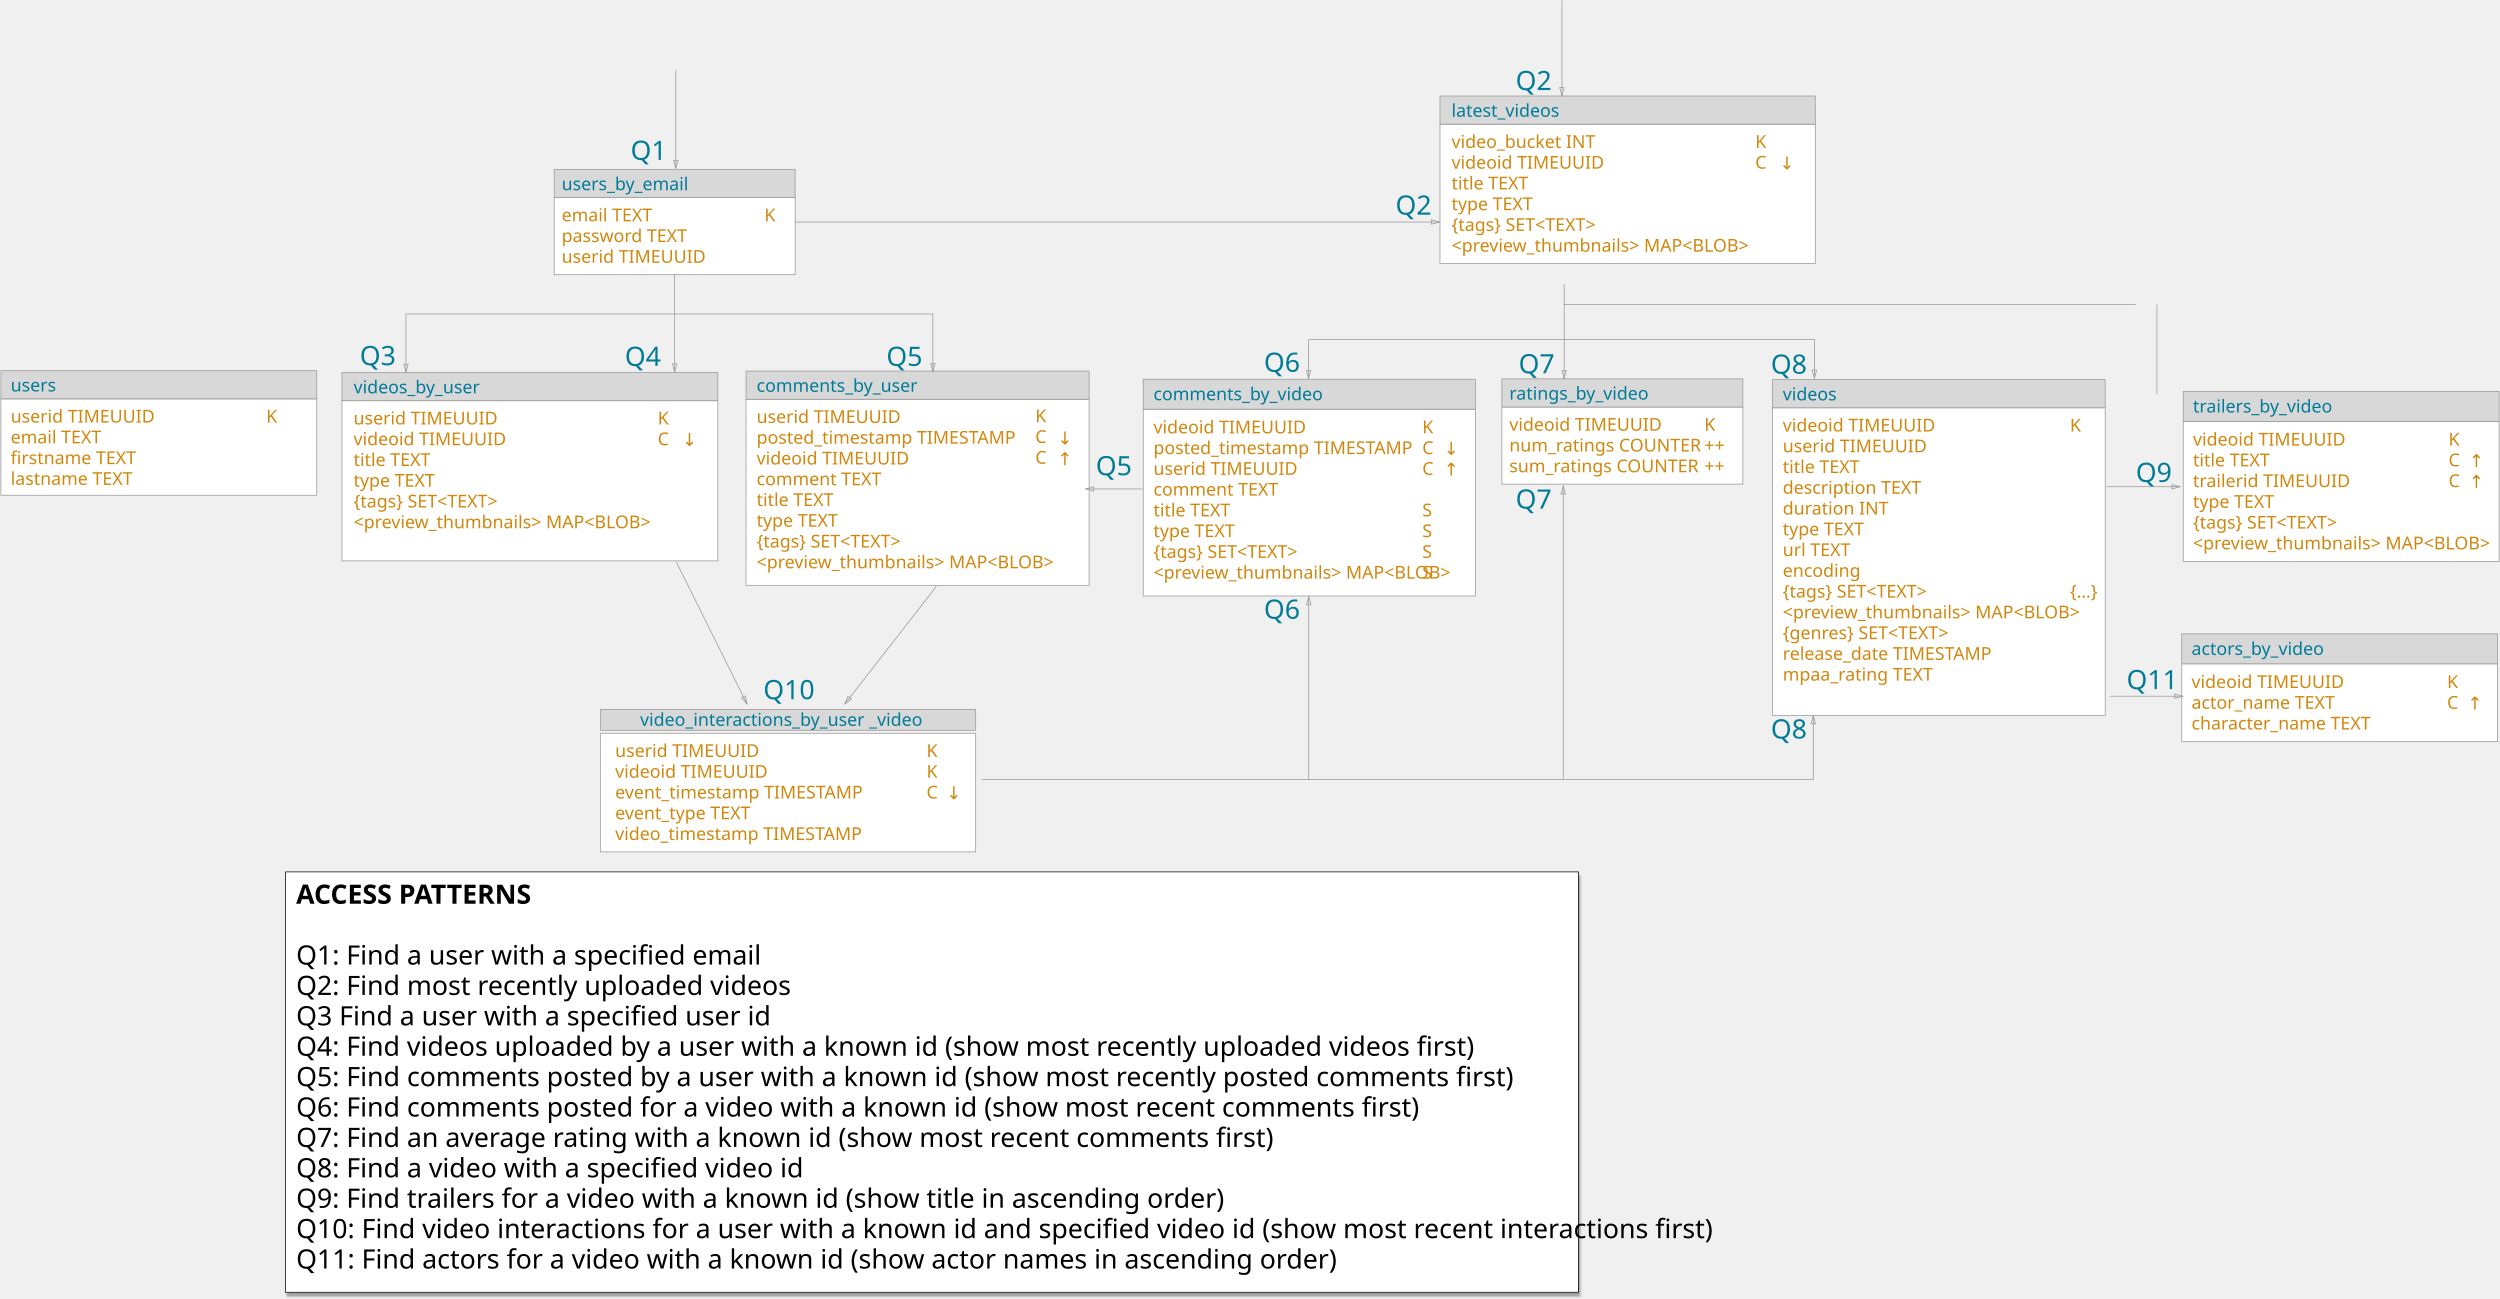
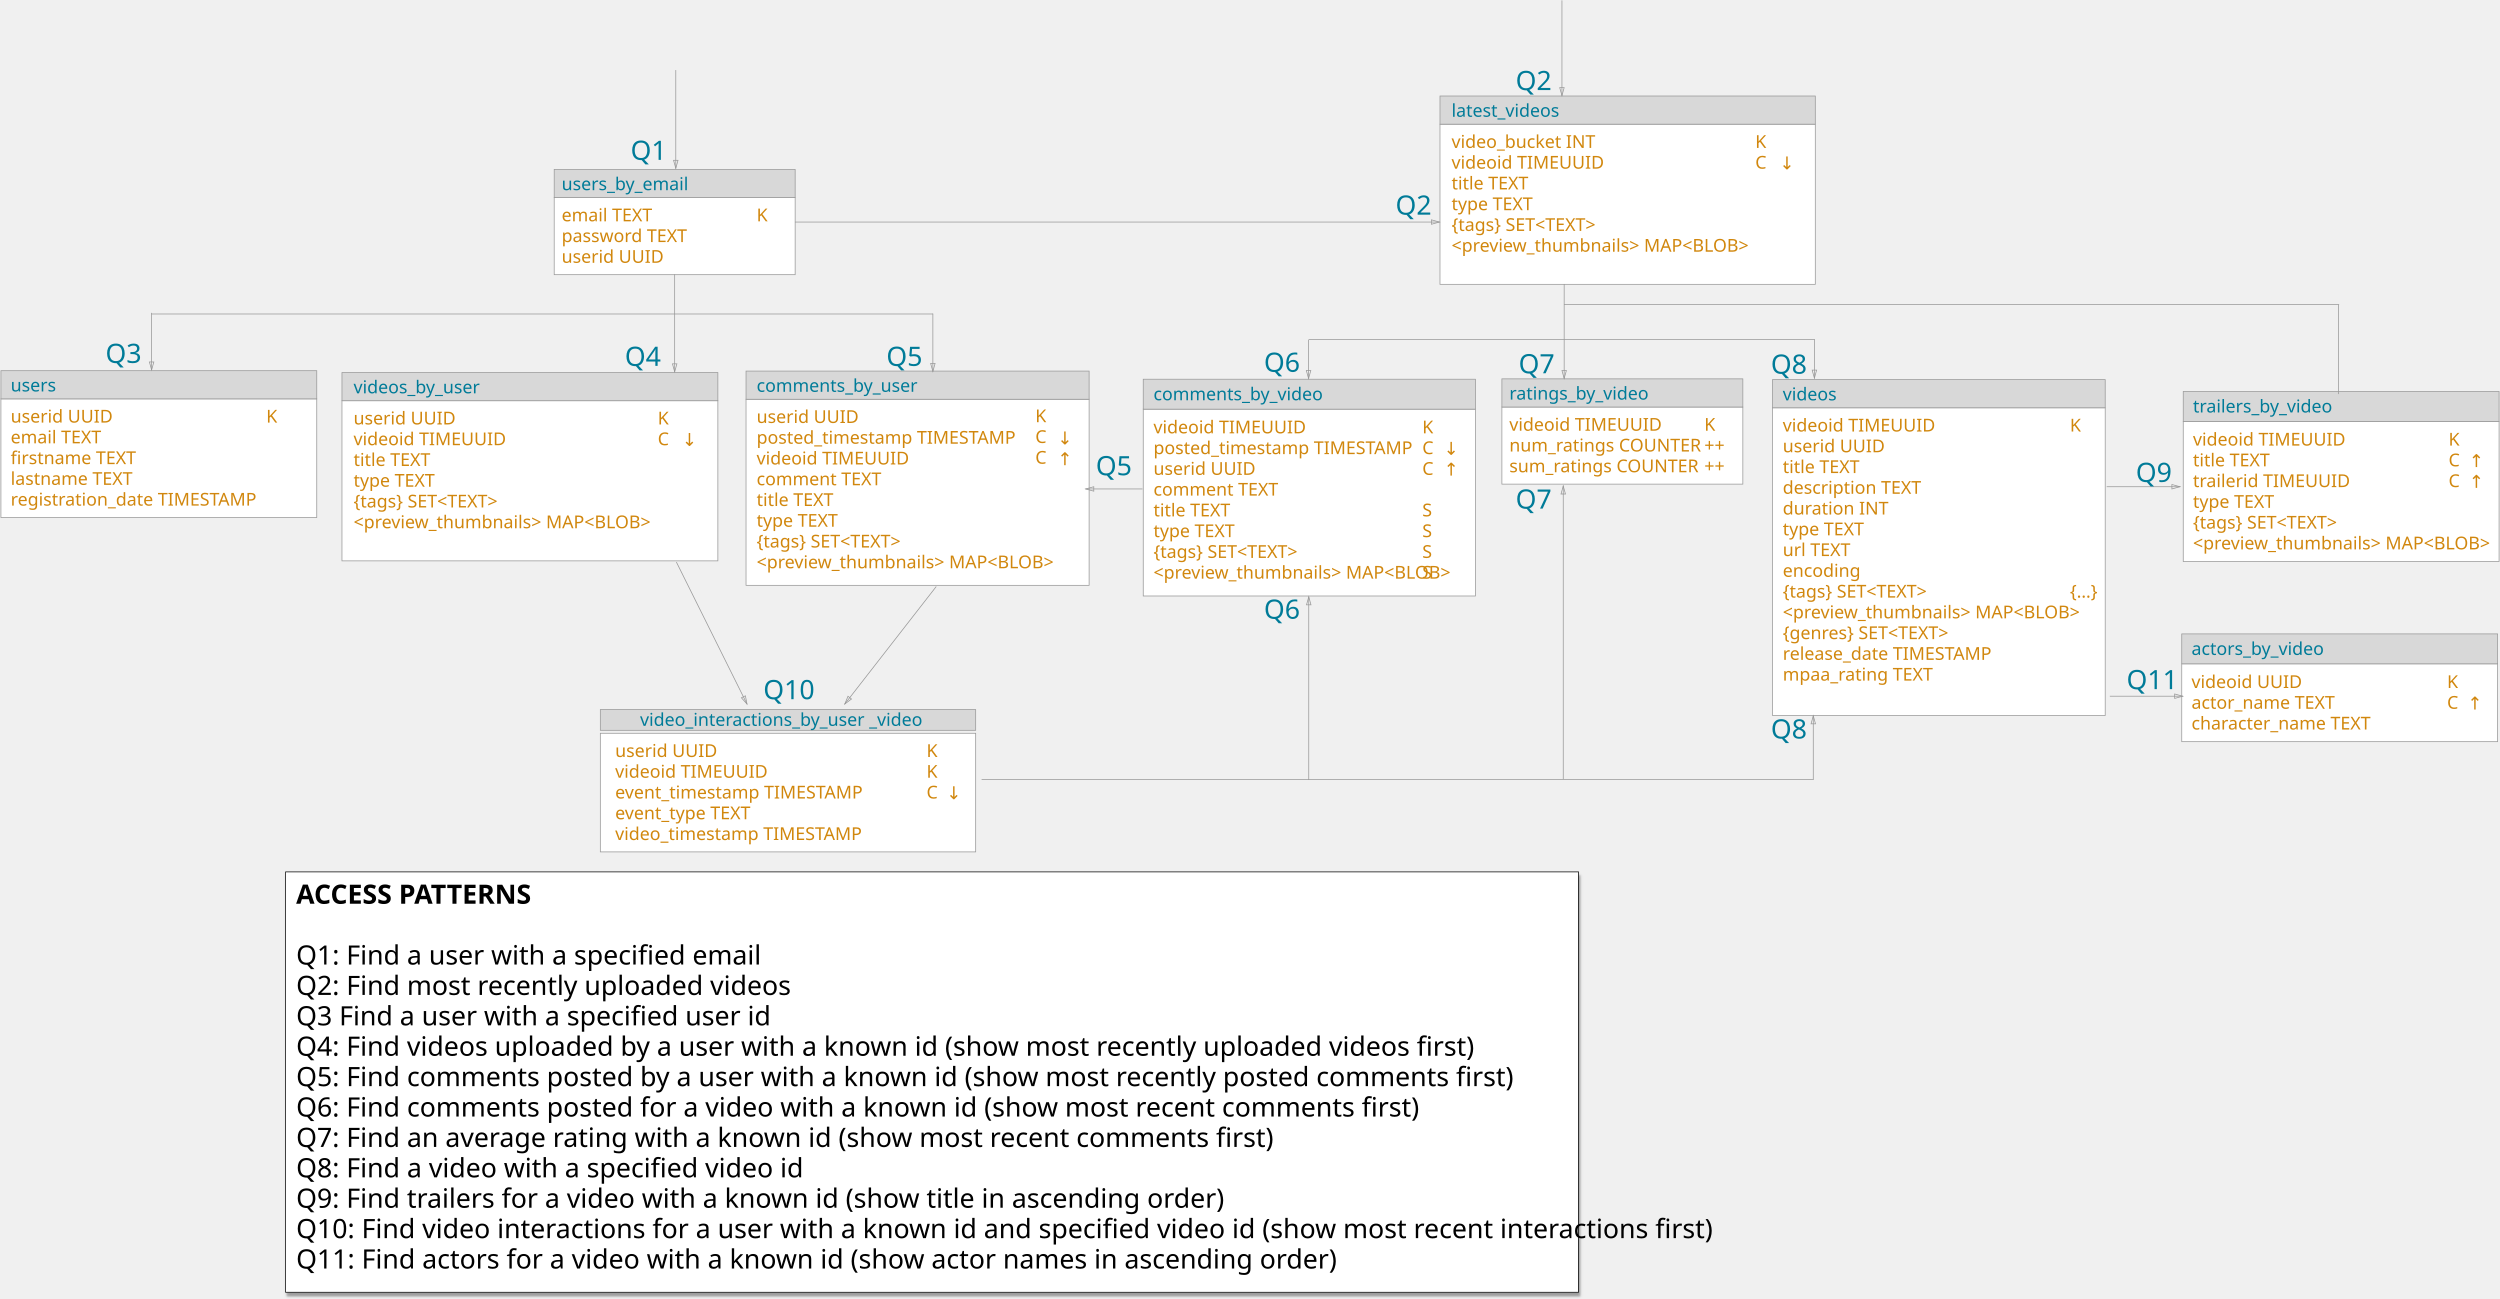
<svg xmlns="http://www.w3.org/2000/svg" width="3372px" height="1752px" viewBox="0 0 3372 1752" version="1.1">
  <defs>
    <filter x="-50%" y="-50%" width="200%" height="200%" filterUnits="objectBoundingBox" id="filter-1">
      <feOffset dx="2" dy="5" in="SourceAlpha" result="shadowOffsetOuter1" />
      <feGaussianBlur stdDeviation="2" in="shadowOffsetOuter1" result="shadowBlurOuter1" />
      <feColorMatrix values="0 0 0 0 0   0 0 0 0 0   0 0 0 0 0  0 0 0 0.35 0" in="shadowBlurOuter1" type="matrix" result="shadowMatrixOuter1" />
      <feMerge>
        <feMergeNode in="shadowMatrixOuter1" />
        <feMergeNode in="SourceGraphic" />
      </feMerge>
    </filter>
  </defs>
  <g id="Page-1" stroke="none" stroke-width="1" fill="none" fill-rule="evenodd">
    <g id="video_rating" transform="translate(2025.75, 511)">
      <rect id="Body" stroke="#979797" fill="#FFFFFF" x="0" y="38" width="325" height="104" />
      <rect id="Header" stroke="#979797" fill="#D8D8D8" x="0" y="0" width="325" height="38" />
      <text id="ratings_by_video" font-family="Gill Sans" font-size="24" font-weight="normal" fill="#007B98">
        <tspan x="10" y="28">ratings_by_video</tspan>
      </text>
      <text id="videoid---------TIME" fill="#D1870D" font-family="Gill Sans" font-size="24" font-weight="normal">
        <tspan x="10" y="70">videoid         TIMEUUID</tspan>
        <tspan x="10" y="98">num_ratings  COUNTER</tspan>
        <tspan x="10" y="126">sum_ratings  COUNTER</tspan>
      </text>
      <text id="K" font-family="Gill Sans" font-size="24" font-weight="normal" fill="#D1870D">
        <tspan x="273" y="70">K</tspan>
        <tspan x="273" y="98">++</tspan>
        <tspan x="273" y="126">++</tspan>
      </text>
    </g>
    <g id="comments_by_video-copy" transform="translate(2942.75, 855)">
      <rect id="Body" stroke="#979797" fill="#FFFFFF" x="0" y="40.375" width="426" height="105" />
      <rect id="Header" stroke="#979797" fill="#D8D8D8" x="0" y="0" width="426" height="40.375" />
      <text id="actors_by_video" font-family="Gill Sans" font-size="24" font-weight="normal" fill="#007B98">
        <tspan x="13.108" y="28.375">actors_by_video</tspan>
      </text>
      <text id="videoid-------------" fill="#D1870D" font-family="Gill Sans" font-size="24" font-weight="normal">
-         <tspan x="13.108" y="73">videoid                      TIMEUUID</tspan>
+         <tspan x="13.108" y="73">videoid                      UUID</tspan>
        <tspan x="13.108" y="101">actor_name               TEXT</tspan>
        <tspan x="13.108" y="129">character_name         TEXT</tspan>
      </text>
      <text id="K" font-family="Gill Sans" font-size="24" font-weight="normal" fill="#D1870D">
        <tspan x="357.84" y="73">K</tspan>
        <tspan x="357.84" y="101">C</tspan>
      </text>
      <text id="Ordering-Copy" font-family="Lucida Grande" font-size="24" font-weight="normal" fill="#D1870E">
        <tspan x="385.366" y="74" />
        <tspan x="385.366" y="102">↑</tspan>
      </text>
    </g>
    <g id="comments_by_video-copy-2" transform="translate(2944.75, 528)">
      <rect id="Body" stroke="#979797" fill="#FFFFFF" x="0" y="40.375" width="426" height="189" />
      <rect id="Header" stroke="#979797" fill="#D8D8D8" x="0" y="0" width="426" height="40.375" />
      <text id="trailers_by_video" font-family="Gill Sans" font-size="24" font-weight="normal" fill="#007B98">
        <tspan x="13.108" y="28.375">trailers_by_video</tspan>
      </text>
      <text id="videoid------------T" fill="#D1870D" font-family="Gill Sans" font-size="24" font-weight="normal">
        <tspan x="13.108" y="73">videoid            TIMEUUID</tspan>
        <tspan x="13.108" y="101" fill="#D1870E">title                 TEXT</tspan>
        <tspan x="219.451" y="101" />
        <tspan x="13.108" y="129">trailerid           TIMEUUID</tspan>
        <tspan x="269.432" y="129" fill="#D1870E" />
        <tspan x="13.108" y="157" fill="#D1870E">type                TEXT</tspan>
        <tspan x="13.108" y="185" fill="#D1870E">{tags}              SET&lt;TEXT&gt;</tspan>
        <tspan x="13.108" y="213" fill="#D1870E">&lt;preview_thumbnails&gt;  MAP&lt;BLOB&gt;</tspan>
      </text>
      <text id="K" font-family="Gill Sans" font-size="24" font-weight="normal" fill="#D1870D">
        <tspan x="357.84" y="73">K</tspan>
        <tspan x="357.84" y="101">C</tspan>
        <tspan x="357.84" y="129">C</tspan>
      </text>
      <text id="Ordering-Copy" font-family="Lucida Grande" font-size="24" font-weight="normal" fill="#D1870E">
        <tspan x="385.366" y="74" />
        <tspan x="385.366" y="102">↑</tspan>
        <tspan x="385.366" y="130">↑</tspan>
      </text>
    </g>
    <g id="comments_by_video" transform="translate(1542, 511.5)">
      <rect id="Body" stroke="#979797" fill="#FFFFFF" x="0" y="40.375" width="448.026" height="252" />
      <rect id="Header" stroke="#979797" fill="#D8D8D8" x="0" y="0" width="448.026" height="40.375" />
      <text font-family="Gill Sans" font-size="24" font-weight="normal" fill="#007B98">
        <tspan x="13.785" y="28.375">comments_by_video</tspan>
      </text>
      <text id="videoid-------------" fill="#D1870D" font-family="Gill Sans" font-size="24" font-weight="normal">
        <tspan x="13.785" y="73">videoid                      TIMEUUID</tspan>
        <tspan x="13.785" y="101">posted_timestamp     TIMESTAMP</tspan>
-         <tspan x="13.785" y="129" fill="#D1870E">userid                       TIMEUUID     </tspan>
-         <tspan x="366.438" y="129" />
+         <tspan x="13.785" y="129" fill="#D1870E">userid                       UUID     </tspan>
+         <tspan x="318.203" y="129" />
        <tspan x="13.785" y="157" fill="#D1870E">comment                   TEXT</tspan>
        <tspan x="287.711" y="157" />
        <tspan x="13.785" y="185">title                           TEXT</tspan>
        <tspan x="13.785" y="213">type                          TEXT</tspan>
        <tspan x="13.785" y="241">{tags}                        SET&lt;TEXT&gt;</tspan>
        <tspan x="13.785" y="269" fill="#D1870E">&lt;preview_thumbnails&gt;  MAP&lt;BLOB&gt;</tspan>
      </text>
      <text id="K" font-family="Gill Sans" font-size="24" font-weight="normal" fill="#D1870D">
        <tspan x="376.342" y="73">K</tspan>
        <tspan x="376.342" y="101">C</tspan>
        <tspan x="376.342" y="129">C</tspan>
        <tspan x="376.342" y="157" />
        <tspan x="376.342" y="185">S</tspan>
        <tspan x="376.342" y="213">S</tspan>
        <tspan x="376.342" y="241">S</tspan>
        <tspan x="376.342" y="269">S</tspan>
      </text>
      <text id="Ordering-Copy" font-family="Lucida Grande" font-size="24" font-weight="normal" fill="#D1870E">
        <tspan x="405.291" y="74" />
        <tspan x="405.291" y="102">↓</tspan>
        <tspan x="405.291" y="130">↑</tspan>
      </text>
    </g>
    <g id="comments_by_user-copy" transform="translate(1006.25, 500.5)">
      <rect id="Body" stroke="#979797" fill="#FFFFFF" x="0" y="38" width="462.75" height="251" />
      <rect id="Header" stroke="#979797" fill="#D8D8D8" x="0" y="0" width="462.75" height="38" />
      <text id="comments_by_user" font-family="Gill Sans" font-size="24" font-weight="normal" fill="#007B98">
        <tspan x="14.238" y="28">comments_by_user</tspan>
      </text>
      <text id="userid--------------" fill="#D1870D" font-family="Gill Sans" font-size="24" font-weight="normal">
-         <tspan x="14.238" y="70">userid                        TIMEUUID</tspan>
+         <tspan x="14.238" y="70">userid                        UUID</tspan>
        <tspan x="14.238" y="98">posted_timestamp      TIMESTAMP</tspan>
        <tspan x="14.238" y="126" fill="#D1870E">videoid                      TIMEUUID</tspan>
        <tspan x="337.395" y="126" />
        <tspan x="14.238" y="154">comment                   TEXT</tspan>
        <tspan x="14.238" y="182">title                           TEXT</tspan>
        <tspan x="14.238" y="210">type                          TEXT</tspan>
        <tspan x="14.238" y="238">{tags}                        SET&lt;TEXT&gt;</tspan>
        <tspan x="14.238" y="266" fill="#D1870E">&lt;preview_thumbnails&gt;  MAP&lt;BLOB&gt;</tspan>
        <tspan x="383.227" y="266" />
      </text>
      <text id="K" font-family="Gill Sans" font-size="24" font-weight="normal" fill="#D1870D">
        <tspan x="390.134" y="69">K</tspan>
        <tspan x="390.134" y="97">C</tspan>
        <tspan x="390.134" y="125">C</tspan>
      </text>
      <text id="Ordering-Copy-5" font-family="Lucida Grande" font-size="24" font-weight="normal" fill="#D1870E">
        <tspan x="420.035" y="71" />
        <tspan x="420.035" y="99">↓</tspan>
        <tspan x="420.035" y="127">↑</tspan>
      </text>
    </g>
    <g id="videos_by_user" transform="translate(461.25, 502.5)">
      <rect id="Body" stroke="#979797" fill="#FFFFFF" x="0" y="38" width="507" height="216" />
      <rect id="Header" stroke="#979797" fill="#D8D8D8" x="0" y="0" width="507" height="38" />
      <text font-family="Gill Sans" font-size="24" font-weight="normal" fill="#007B98">
        <tspan x="15.6" y="28">videos_by_user</tspan>
      </text>
      <text id="userid--------------" fill="#D1870D" font-family="Gill Sans" font-size="24" font-weight="normal">
-         <tspan x="15.6" y="70">userid                           TIMEUUID</tspan>
+         <tspan x="15.6" y="70">userid                           UUID</tspan>
        <tspan x="15.6" y="98">videoid                         TIMEUUID</tspan>
        <tspan x="15.6" y="126">title                              TEXT</tspan>
        <tspan x="15.6" y="154">type                             TEXT</tspan>
        <tspan x="15.6" y="182">{tags}                           SET&lt;TEXT&gt;</tspan>
        <tspan x="15.6" y="210" fill="#D1870E">&lt;preview_thumbnails&gt;  MAP&lt;BLOB&gt;</tspan>
      </text>
      <text id="K" font-family="Gill Sans" font-size="24" font-weight="normal" fill="#D1870D">
        <tspan x="425.88" y="70">K</tspan>
        <tspan x="425.88" y="98">C</tspan>
      </text>
      <text id="Ordering-Copy-2" font-family="Lucida Grande" font-size="24" font-weight="normal" fill="#D1870E">
        <tspan x="458.64" y="71" />
        <tspan x="458.64" y="99">↓</tspan>
      </text>
    </g>
    <g id="latest_videos" transform="translate(1942.25, 129.5)">
-       <rect id="Body" stroke="#979797" fill="#FFFFFF" x="0" y="38" width="506.217" height="188" />
+       <rect id="Body" stroke="#979797" fill="#FFFFFF" x="0" y="38" width="506.217" height="216" />
      <rect id="Header" stroke="#979797" fill="#D8D8D8" x="0" y="0" width="506.217" height="38" />
      <text font-family="Gill Sans" font-size="24" font-weight="normal" fill="#007B98">
        <tspan x="15.576" y="28">latest_videos</tspan>
      </text>
      <text id="video_bucket--------" fill="#D1870D" font-family="Gill Sans" font-size="24" font-weight="normal">
        <tspan x="15.576" y="70">video_bucket               INT</tspan>
        <tspan x="15.576" y="98">videoid                        TIMEUUID</tspan>
        <tspan x="15.576" y="126">title                             TEXT</tspan>
        <tspan x="15.576" y="154">type                            TEXT</tspan>
        <tspan x="15.576" y="182">{tags}                           SET&lt;TEXT&gt;</tspan>
        <tspan x="15.576" y="210">&lt;preview_thumbnails&gt;  MAP&lt;BLOB&gt;</tspan>
      </text>
      <text id="K" font-family="Gill Sans" font-size="24" font-weight="normal" fill="#D1870D">
        <tspan x="425.223" y="70">K</tspan>
        <tspan x="425.223" y="98">C</tspan>
      </text>
      <text id="Ordering-Copy-6" font-family="Lucida Grande" font-size="24" font-weight="normal" fill="#D1870E">
        <tspan x="457.932" y="71" />
        <tspan x="457.932" y="99">↓</tspan>
      </text>
    </g>
    <g id="videos" transform="translate(2390.75, 512.0355)">
      <rect id="Body" stroke="#979797" fill="#FFFFFF" x="0" y="38" width="448.753" height="415" />
      <rect id="Header" stroke="#979797" fill="#D8D8D8" x="0" y="0" width="448.753" height="38" />
      <text font-family="Gill Sans" font-size="24" font-weight="normal" fill="#007B98">
        <tspan x="13.808" y="28">videos</tspan>
      </text>
      <text id="videoid-------------" fill="#D1870D" font-family="Gill Sans" font-size="24" font-weight="normal">
        <tspan x="13.808" y="70">videoid                            TIMEUUID</tspan>
        <tspan x="376.972" y="70" fill="#D1870E" />
-         <tspan x="13.808" y="98" fill="#D1870E">userid                             TIMEUUID</tspan>
+         <tspan x="13.808" y="98" fill="#D1870E">userid                             UUID</tspan>
        <tspan x="13.808" y="126" fill="#D1870E">title                                TEXT</tspan>
        <tspan x="320.171" y="126" />
        <tspan x="13.808" y="154">description                     TEXT</tspan>
        <tspan x="13.808" y="182">duration                         INT</tspan>
        <tspan x="302.218" y="182" fill="#D1870E" />
        <tspan x="13.808" y="210" fill="#D1870E">type                               TEXT</tspan>
        <tspan x="317.499" y="210" />
        <tspan x="13.808" y="238" fill="#D1870E">url                                 TEXT</tspan>
        <tspan x="315.601" y="238" />
        <tspan x="13.808" y="266">encoding</tspan>
        <tspan x="13.808" y="294" fill="#D1870E">{tags}                             SET&lt;TEXT&gt;</tspan>
        <tspan x="13.808" y="322" fill="#D1870E">&lt;preview_thumbnails&gt;    MAP&lt;BLOB&gt;</tspan>
        <tspan x="13.808" y="350" fill="#D1870E">{genres}                         SET&lt;TEXT&gt;</tspan>
        <tspan x="383.487" y="350" />
        <tspan x="13.808" y="378" fill="#D1870E">release_date                   TIMESTAMP</tspan>
        <tspan x="13.808" y="406" fill="#D1870E">mpaa_rating                   TEXT</tspan>
        <tspan x="314.956" y="406" />
      </text>
      <text id="K" font-family="Gill Sans" font-size="24" font-weight="normal">
        <tspan x="401.145" y="70" fill="#D1870D">K</tspan>
        <tspan x="401.145" y="98" fill="#D1870D" />
        <tspan x="401.145" y="126" fill="#D1870D" />
        <tspan x="401.145" y="154" fill="#D1870D" />
        <tspan x="401.145" y="182" fill="#D1870D" />
        <tspan x="401.145" y="210" fill="#D1870D" />
        <tspan x="401.145" y="238" fill="#D1870D" />
        <tspan x="401.145" y="266" fill="#D1870D" />
        <tspan x="401.145" y="294" fill="#D1870E">{…}</tspan>
        <tspan x="441.129" y="294" fill="#D1870D" />
        <tspan x="401.145" y="322" fill="#D1870D" />
        <tspan x="401.145" y="350" fill="#D1870D" />
        <tspan x="401.145" y="378" fill="#D1870D" />
      </text>
    </g>
    <g id="videos-copy-2" transform="translate(809, 957.0355)">
      <rect id="Body" stroke="#979797" fill="#FFFFFF" x="0.712" y="32" width="506.288" height="160" />
      <rect id="Header" stroke="#979797" fill="#D8D8D8" x="0.712" y="0" width="506.288" height="28" />
      <text id="video_interactions_b" font-family="Gill Sans" font-size="24" font-weight="normal" fill="#007B98">
        <tspan x="54.274" y="22">video_interactions_by_user _video</tspan>
      </text>
      <text id="userid--------------" fill="#D1870D" font-family="Gill Sans" font-size="24" font-weight="normal">
-         <tspan x="20.712" y="64">userid                        TIMEUUID</tspan>
+         <tspan x="20.712" y="64">userid                        UUID</tspan>
        <tspan x="20.712" y="92" fill="#D1870E">videoid                      TIMEUUID</tspan>
        <tspan x="343.869" y="92" />
        <tspan x="20.712" y="120">event_timestamp        TIMESTAMP</tspan>
        <tspan x="20.712" y="148">event_type                 TEXT</tspan>
        <tspan x="20.712" y="176">video_timestamp        TIMESTAMP</tspan>
      </text>
      <text id="K" font-family="Gill Sans" font-size="24" font-weight="normal" fill="#D1870D">
        <tspan x="440.685" y="64">K</tspan>
        <tspan x="440.685" y="92">K</tspan>
        <tspan x="440.685" y="120">C</tspan>
      </text>
      <text id="Ordering-Copy-9" font-family="Lucida Grande" font-size="24" font-weight="normal">
        <tspan x="467.466" y="65" fill="#D1870D" />
        <tspan x="467.466" y="93" fill="#D1870D" />
        <tspan x="467.466" y="121" fill="#D1870E">↓</tspan>
      </text>
    </g>
    <g id="users" transform="translate(1.25, 500)">
-       <rect id="Body" stroke="#979797" fill="#FFFFFF" x="0" y="38" width="426" height="130" />
+       <rect id="Body" stroke="#979797" fill="#FFFFFF" x="0" y="38" width="426" height="160" />
      <rect id="Header" stroke="#979797" fill="#D8D8D8" x="0" y="0" width="426" height="38" />
      <text id="Video_event" font-family="Gill Sans" font-size="24" font-weight="normal" fill="#007B98">
        <tspan x="13.108" y="28">users</tspan>
      </text>
      <text id="userid--------------" fill="#D1870D" font-family="Gill Sans" font-size="24" font-weight="normal">
-         <tspan x="13.108" y="70">userid                     TIMEUUID              </tspan>
+         <tspan x="13.108" y="70">userid                     UUID              </tspan>
        <tspan x="13.108" y="98">email                      TEXT</tspan>
        <tspan x="13.108" y="126">firstname                TEXT</tspan>
        <tspan x="13.108" y="154">lastname                 TEXT</tspan>
+         <tspan x="13.108" y="182" fill="#D1870E">registration_date     TIMESTAMP</tspan>
      </text>
      <text id="KKC" font-family="Gill Sans" font-size="24" font-weight="normal" fill="#D1870D">
        <tspan x="357.84" y="70">K</tspan>
      </text>
    </g>
    <g id="users_by_email" transform="translate(747.5, 228.5)">
      <rect id="Body" stroke="#979797" fill="#FFFFFF" x="0" y="38" width="325" height="104" />
      <rect id="Header" stroke="#979797" fill="#D8D8D8" x="0" y="0" width="325" height="38" />
      <text font-family="Gill Sans" font-size="24" font-weight="normal" fill="#007B98">
        <tspan x="10" y="28">users_by_email</tspan>
      </text>
      <text id="email---------------" fill="#D1870D" font-family="Gill Sans" font-size="24" font-weight="normal">
        <tspan x="10" y="70">email                 TEXT</tspan>
        <tspan x="10" y="98">password           TEXT</tspan>
-         <tspan x="10" y="126">userid                TIMEUUID</tspan>
+         <tspan x="10" y="126">userid                UUID</tspan>
      </text>
      <text id="KKC" font-family="Gill Sans" font-size="24" font-weight="normal" fill="#D1870D">
-         <tspan x="283.5" y="70">K</tspan>
+         <tspan x="273" y="70">K</tspan>
      </text>
    </g>
    <path d="M911.5,95 L911.5,227" id="Line" stroke="#979797" stroke-linecap="square" />
    <path id="Line-decoration-1" d="M911.5,227 L914.5,216.2 L908.5,216.2 L911.5,227 Z" stroke="#979797" stroke-linecap="square" />
    <path d="M2106.75,1 L2106.75,129" id="Line-Copy-5" stroke="#979797" stroke-linecap="square" />
    <path id="Line-Copy-5-decoration-1" d="M2106.75,129 L2109.75,118.2 L2103.75,118.2 L2106.75,129 Z" stroke="#979797" stroke-linecap="square" />
    <path d="M1540.5,659.5 L1464.5,659.5" id="Line" stroke="#979797" stroke-linecap="square" />
    <path id="Line-decoration-1" d="M1464.5,659.5 L1475.3,662.5 L1475.3,656.5 L1464.5,659.5 Z" stroke="#979797" stroke-linecap="square" />
    <path d="M912.5,758.5 L1007.5,949.5" id="Line-Copy-3" stroke="#979797" stroke-linecap="square" />
    <path id="Line-Copy-3-decoration-1" d="M1007.5,949.5 L1005.376,938.494 L1000.004,941.166 L1007.5,949.5 Z" stroke="#979797" stroke-linecap="square" />
    <path d="M2109.75,383.536 L2109.75,510.5" id="Line" stroke="#979797" stroke-linecap="square" />
    <path id="Line-decoration-1" d="M2109.75,510.5 L2112.75,499.7 L2106.75,499.7 L2109.75,510.5 Z" stroke="#979797" stroke-linecap="square" />
    <path d="M2447.5,458 L1766,458" id="Line" stroke="#979797" stroke-linecap="square" />
    <path d="M1765,458.5 L1765,510.536" id="Line" stroke="#979797" stroke-linecap="square" />
    <path id="Line-decoration-1" d="M1765,510.536 L1768,499.736 L1762,499.736 L1765,510.536 Z" stroke="#979797" stroke-linecap="square" />
    <path d="M2447.25,458.5 L2447.25,510" id="Line" stroke="#979797" stroke-linecap="square" />
    <path id="Line-decoration-1" d="M2447.25,510 L2450.25,499.2 L2444.25,499.2 L2447.25,510 Z" stroke="#979797" stroke-linecap="square" />
    <path d="M1765.25,1051.5 L1765.25,805" id="Line" stroke="#979797" stroke-linecap="square" />
    <path id="Line-decoration-1" d="M1765.25,805 L1762.25,815.8 L1768.25,815.8 L1765.25,805 Z" stroke="#979797" stroke-linecap="square" />
    <path d="M2108.5,1050.563 L2108.5,655.5" id="Line" stroke="#979797" stroke-linecap="square" />
    <path id="Line-decoration-1" d="M2108.5,655.5 L2105.5,666.3 L2111.5,666.3 L2108.5,655.5 Z" stroke="#979797" stroke-linecap="square" />
    <path d="M2445.75,1050.5 L2445.75,965.5" id="Line" stroke="#979797" stroke-linecap="square" />
    <path id="Line-decoration-1" d="M2445.75,965.5 L2442.75,976.3 L2448.75,976.3 L2445.75,965.5 Z" stroke="#979797" stroke-linecap="square" />
    <path d="M2446,1051.536 L1324.5,1051.536" id="Line" stroke="#979797" stroke-linecap="square" />
    <path d="M1072.75,299.5 L1941.5,299.5" id="Line" stroke="#979797" stroke-linecap="square" />
    <path id="Line-decoration-1" d="M1941.5,299.5 L1930.7,296.5 L1930.7,302.5 L1941.5,299.5 Z" stroke="#979797" stroke-linecap="square" />
-     <path d="M547.5,424.536 L547.5,502" id="Line" stroke="#979797" stroke-linecap="square" />
-     <path id="Line-decoration-1" d="M547.5,502 L550.5,491.2 L544.5,491.2 L547.5,502 Z" stroke="#979797" stroke-linecap="square" />
-     <path d="M1258,423.5 L547.5,423.5" id="Line" stroke="#979797" stroke-linecap="square" />
+     <path d="M204.5,422.5 L204.5,499" id="Line" stroke="#979797" stroke-linecap="square" />
+     <path id="Line-decoration-1" d="M204.5,499 L207.5,488.2 L201.5,488.2 L204.5,499 Z" stroke="#979797" stroke-linecap="square" />
+     <path d="M1258,423.5 L204.5,423.5" id="Line" stroke="#979797" stroke-linecap="square" />
    <path d="M2846.25,939.036 L2944,939.036" id="Line" stroke="#979797" stroke-linecap="square" />
    <path id="Line-decoration-1" d="M2944,939.036 L2933.2,936.036 L2933.2,942.036 L2944,939.036 Z" stroke="#979797" stroke-linecap="square" />
    <path d="M2842,656.5 L2940.25,656.5" id="Line-Copy-2" stroke="#979797" stroke-linecap="square" />
    <path id="Line-Copy-2-decoration-1" d="M2940.25,656.5 L2929.45,653.5 L2929.45,659.5 L2940.25,656.5 Z" stroke="#979797" stroke-linecap="square" />
    <text id="Q3" font-family="Gill Sans" font-size="36" font-weight="normal" fill="#007B98">
-       <tspan x="485.25" y="492.5">Q3</tspan>
+       <tspan x="142.25" y="489.5">Q3</tspan>
    </text>
    <text id="Q1" font-family="Gill Sans" font-size="36" font-weight="normal" fill="#007B98">
      <tspan x="850.5" y="215.595">Q1</tspan>
    </text>
    <text id="Q2" font-family="Gill Sans" font-size="36" font-weight="normal" fill="#007B98">
      <tspan x="1882.25" y="289.5">Q2</tspan>
    </text>
    <text id="Q2-Copy" font-family="Gill Sans" font-size="36" font-weight="normal" fill="#007B98">
      <tspan x="2044.25" y="121.5">Q2</tspan>
    </text>
    <text id="Q5" font-family="Gill Sans" font-size="36" font-weight="normal" fill="#007B98">
      <tspan x="1195.5" y="493.5">Q5</tspan>
    </text>
    <text id="Q5" font-family="Gill Sans" font-size="36" font-weight="normal" fill="#007B98">
      <tspan x="1478" y="641">Q5</tspan>
    </text>
    <text id="Q6" font-family="Gill Sans" font-size="36" font-weight="normal" fill="#007B98">
      <tspan x="1704.75" y="501.5">Q6</tspan>
    </text>
    <text id="Q7" font-family="Gill Sans" font-size="36" font-weight="normal" fill="#007B98">
      <tspan x="2048.25" y="503.5">Q7</tspan>
    </text>
    <text id="Q8" font-family="Gill Sans" font-size="36" font-weight="normal" fill="#007B98">
      <tspan x="2388.5" y="504.036">Q8</tspan>
    </text>
    <text id="Q11" font-family="Gill Sans" font-size="36" font-weight="normal" fill="#007B98">
      <tspan x="2868.25" y="929.536">Q11</tspan>
    </text>
    <text id="Q9" font-family="Gill Sans" font-size="36" font-weight="normal" fill="#007B98">
      <tspan x="2880.75" y="650">Q9</tspan>
    </text>
    <text id="Q8" font-family="Gill Sans" font-size="36" font-weight="normal" fill="#007B98">
      <tspan x="2388.5" y="996.095">Q8</tspan>
    </text>
    <text id="Q7" font-family="Gill Sans" font-size="36" font-weight="normal" fill="#007B98">
      <tspan x="2044.25" y="686">Q7</tspan>
    </text>
    <text id="Q4" font-family="Gill Sans" font-size="36" font-weight="normal" fill="#007B98">
      <tspan x="842.75" y="493.5">Q4</tspan>
    </text>
    <text id="Q10" font-family="Gill Sans" font-size="36" font-weight="normal" fill="#007B98">
      <tspan x="1029.5" y="943.036">Q10</tspan>
    </text>
    <text id="Q6" font-family="Gill Sans" font-size="36" font-weight="normal" fill="#007B98">
      <tspan x="1704.75" y="834.536">Q6</tspan>
    </text>
    <path d="M1258.25,423.5 L1258.25,501" id="Line" stroke="#979797" stroke-linecap="square" />
    <path id="Line-decoration-1" d="M1258.25,501 L1261.25,490.2 L1255.25,490.2 L1258.25,501 Z" stroke="#979797" stroke-linecap="square" />
    <path d="M910,370.5 L910,501.5" id="Line" stroke="#979797" stroke-linecap="square" />
    <path id="Line-decoration-1" d="M910,501.5 L913,490.7 L907,490.7 L910,501.5 Z" stroke="#979797" stroke-linecap="square" />
    <path d="M1262.5,791.5 L1139.5,949.5" id="Line" stroke="#979797" stroke-linecap="square" />
    <path id="Line-decoration-1" d="M1139.5,949.5 L1148.502,942.821 L1143.767,939.135 L1139.5,949.5 Z" stroke="#979797" stroke-linecap="square" />
-     <path d="M2909.25,531.036 L2909.25,411.5" id="Line" stroke="#979797" stroke-linecap="square" />
-     <path d="M2880.25,410.536 L2110,410.536" id="Line" stroke="#979797" stroke-linecap="square" />
+     <path d="M3154.25,531.036 L3154.25,411.5" id="Line" stroke="#979797" stroke-linecap="square" />
+     <path d="M3154.5,410.536 L2110,410.536" id="Line" stroke="#979797" stroke-linecap="square" />
    <g id="Access-Patterns" transform="translate(385, 1176)">
      <rect id="Rectangle-29" stroke="#000000" fill="#FFFFFF" filter="url(#filter-1)" x="0.217" y="0" width="1743.783" height="567" />
      <text id="ACCESS-PATTERNS" font-family="Gill Sans" font-size="36" font-weight="bold" fill="#000000">
        <tspan x="14.419" y="43">ACCESS PATTERNS</tspan>
        <tspan x="14.419" y="84" font-weight="normal" />
        <tspan x="14.419" y="125" font-weight="normal">Q1: Find a user with a specified email</tspan>
        <tspan x="14.419" y="166" font-weight="normal">Q2: Find most recently uploaded videos</tspan>
        <tspan x="14.419" y="207" font-weight="normal">Q3 Find a user with a specified user id</tspan>
        <tspan x="14.419" y="248" font-weight="normal">Q4: Find videos uploaded by a user with a known id (show most recently uploaded videos first)</tspan>
        <tspan x="14.419" y="289" font-weight="normal">Q5: Find comments posted by a user with a known id (show most recently posted comments first)</tspan>
        <tspan x="14.419" y="330" font-weight="normal">Q6: Find comments posted for a video with a known id (show most recent comments first)</tspan>
        <tspan x="14.419" y="371" font-weight="normal">Q7: Find an average rating with a known id (show most recent comments first)</tspan>
        <tspan x="14.419" y="412" font-weight="normal">Q8: Find a video with a specified video id</tspan>
        <tspan x="14.419" y="453" font-weight="normal">Q9: Find trailers for a video with a known id (show title in ascending order)</tspan>
        <tspan x="14.419" y="494" font-weight="normal">Q10: Find video interactions for a user with a known id and specified video id (show most recent interactions first)</tspan>
        <tspan x="14.419" y="535" font-weight="normal">Q11: Find actors for a video with a known id (show actor names in ascending order)</tspan>
      </text>
    </g>
  </g>
</svg>
